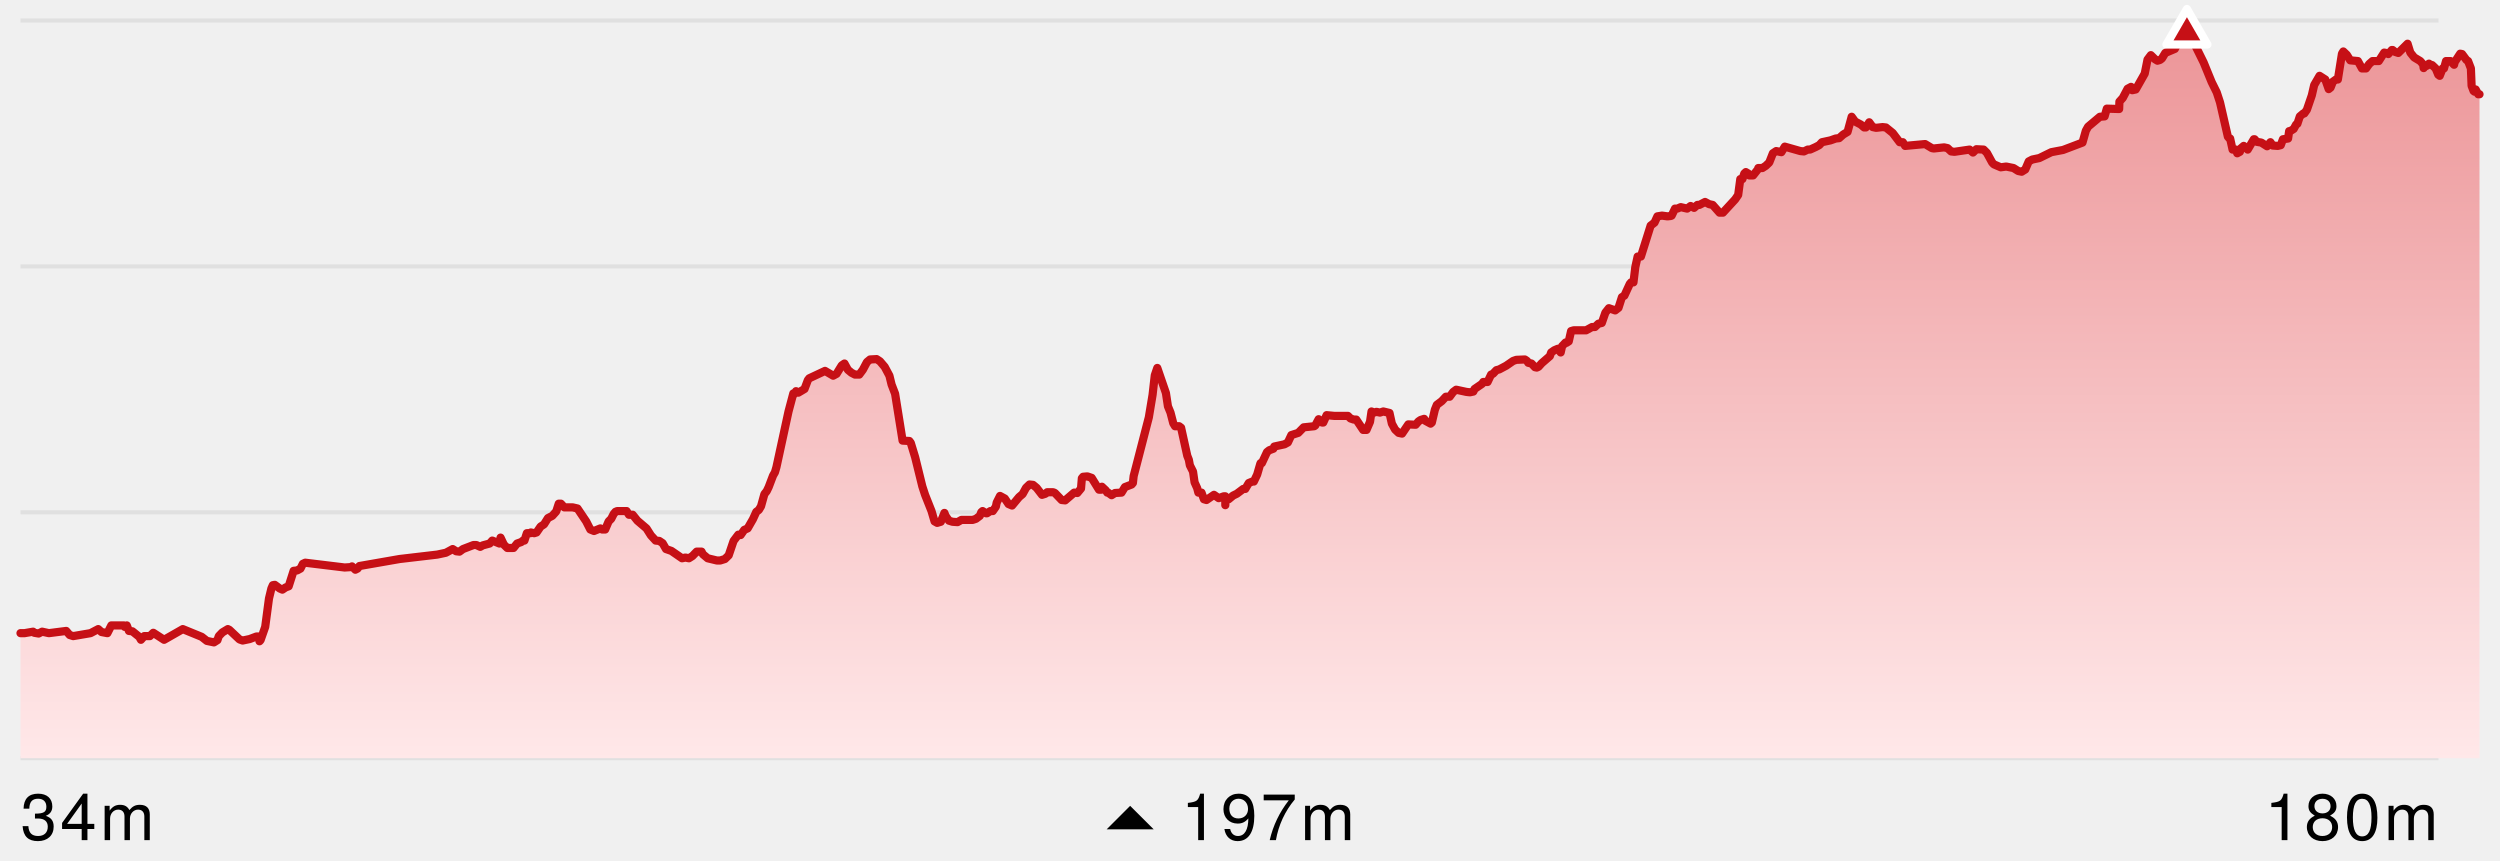
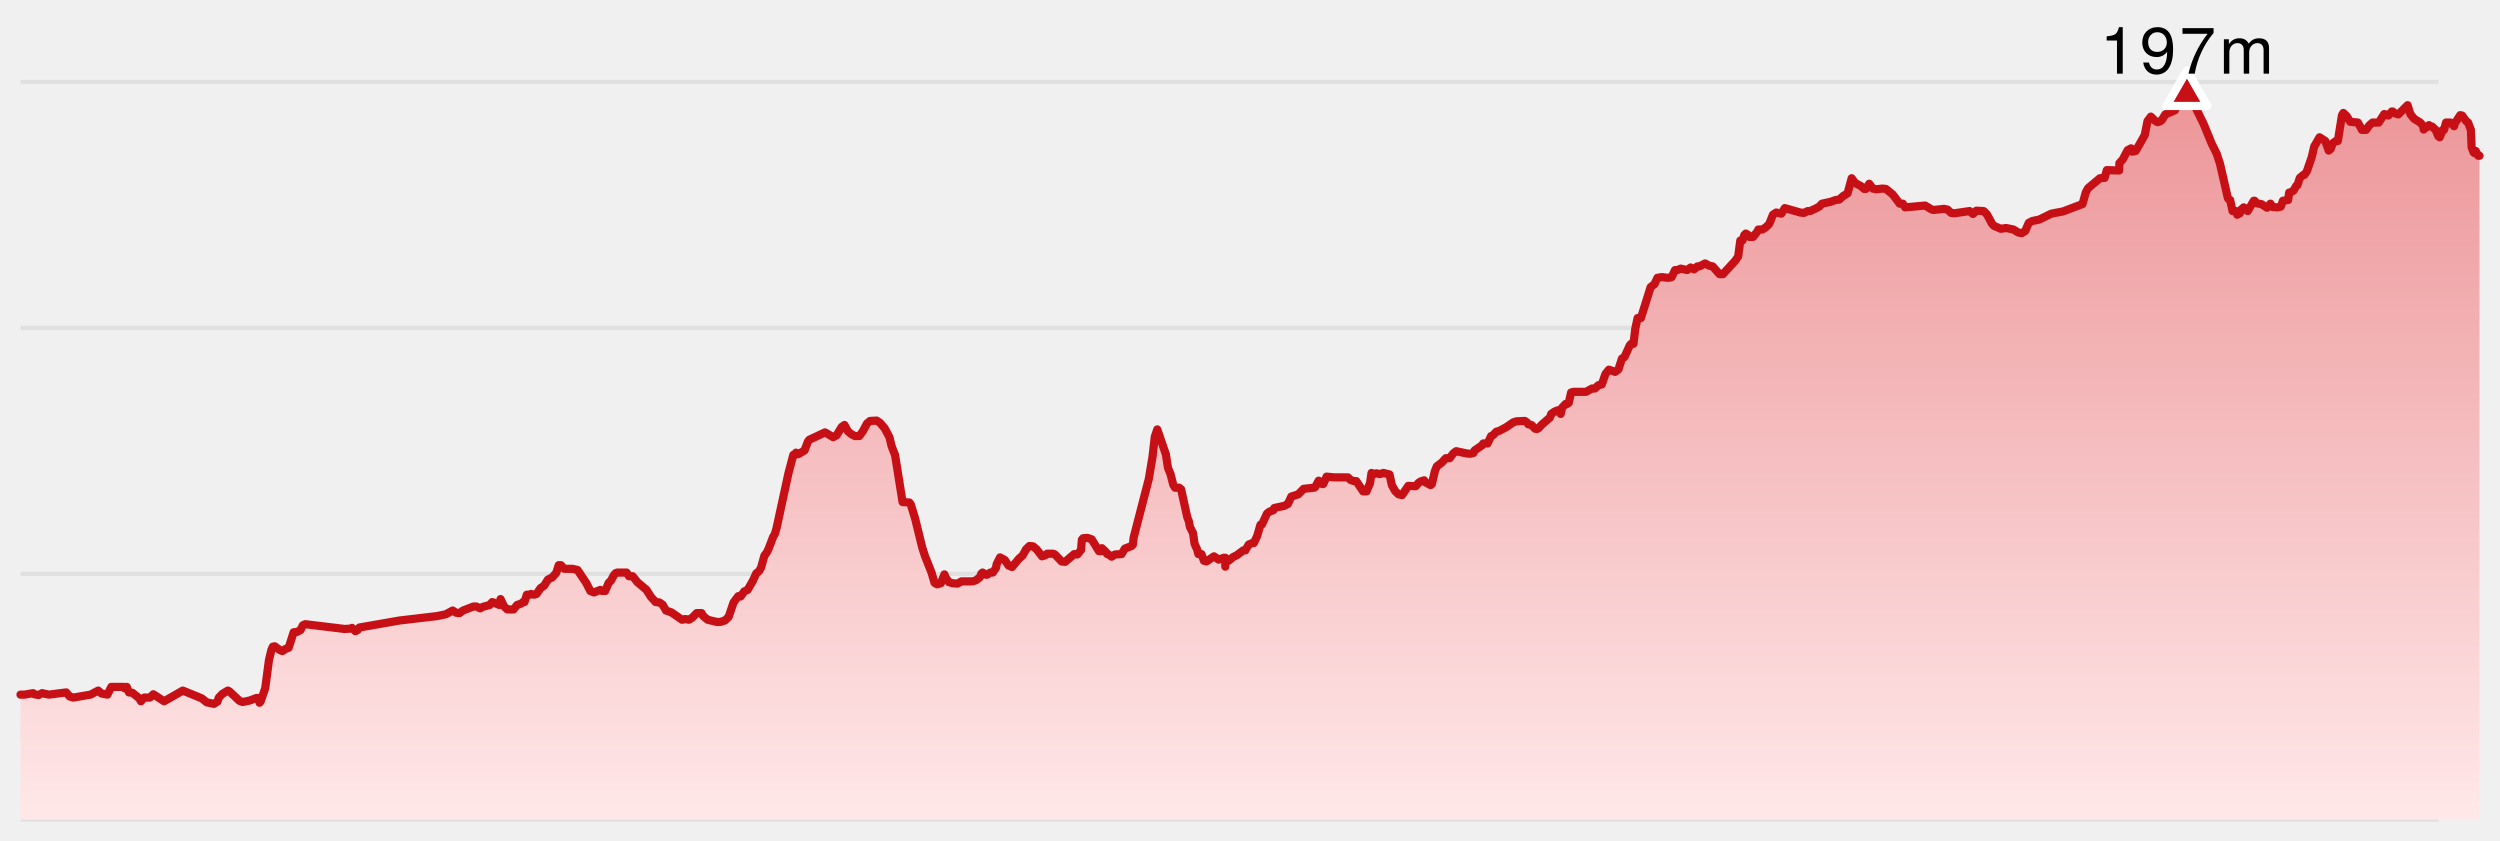
- <svg xmlns="http://www.w3.org/2000/svg" version="1.1" width="610" height="210">
-   <line x1="5" y1="5" x2="595" y2="5" stroke-width="1" stroke="#e0e0e0" />
-   <line x1="5" y1="65" x2="595" y2="65" stroke-width="1" stroke="#e0e0e0" />
-   <line x1="5" y1="125" x2="595" y2="125" stroke-width="1" stroke="#e0e0e0" />
-   <line x1="5" y1="185" x2="595" y2="185" stroke-width="1" stroke="#e0e0e0" />
+ <svg xmlns="http://www.w3.org/2000/svg" version="1.1" width="610" height="205">
+   <line x1="5" y1="20" x2="595" y2="20" stroke-width="1" stroke="#e0e0e0" />
+   <line x1="5" y1="80" x2="595" y2="80" stroke-width="1" stroke="#e0e0e0" />
+   <line x1="5" y1="140" x2="595" y2="140" stroke-width="1" stroke="#e0e0e0" />
+   <line x1="5" y1="200" x2="595" y2="200" stroke-width="1" stroke="#e0e0e0" />
  <defs>
    <linearGradient x1="0" y1="0" x2="0" y2="1" id="SvgjsLinearGradient1004">
      <stop stop-opacity="1" stop-color="#ec9598" offset="0" />
      <stop stop-opacity="1" stop-color="#ffe8e9" offset="1" />
    </linearGradient>
  </defs>
-   <path d="M5 154.49 L5.997 154.49 L8.072 154.13 L8.371 154.4 L9.425 154.58 L10.279 154.13 L11.928 154.49 L16.15 153.95 L17.006 154.94 L17.863 155.21 L22.087 154.49 L23.969 153.5 L24.776 154.22 L26.205 154.49 L27.163 152.6 L30.229 152.6 L30.432 152.96 L30.937 152.6 L31.462 153.95 L32.3 154.04 L33.977 155.39 L34.387 156.11 L35.195 155.21 L36.565 155.21 L37.407 154.4 L40.04 156.11 L44.603 153.5 L49.216 155.39 L50.477 156.38 L52.201 156.74 L53.052 156.2 L53.388 155.21 L54.258 154.31 L55.597 153.5 L55.959 153.68 L58.439 156.02 L59.203 156.29 L60.917 155.93 L62.588 155.3 L63.094 155.3 L63.28 155.48 L63.316 156.47 L63.574 156.2 L64.71 152.96 L65.631 146.03 L66.216 143.6 L66.569 142.79 L67.042 142.7 L68.271 143.6 L68.898 143.87 L69.698 143.33 L70.434 143.06 L71.644 139.28 L72.496 139.19 L73.318 138.74 L73.898 137.57 L74.481 137.3 L84.103 138.47 L85.531 138.38 L85.883 138.2 L86.711 139.01 L87.24 138.74 L87.704 138.11 L97.5 136.4 L106.689 135.32 L108.799 134.87 L110.457 133.97 L111.307 134.51 L112.112 134.6 L112.971 133.97 L115.547 132.98 L116.214 132.98 L117.179 133.43 L117.801 133.07 L119.476 132.62 L120.119 131.9 L121.855 132.62 L122.133 131.18 L122.943 132.89 L123.775 133.7 L125.299 133.7 L126.169 132.62 L127.193 132.26 L127.625 131.9 L127.964 131.9 L128.549 130.1 L129.412 130.1 L129.532 129.92 L130.345 130.1 L130.919 129.92 L131.912 128.48 L132.743 127.94 L133.7 126.41 L134.751 125.87 L135.721 124.79 L136.332 122.9 L136.867 122.9 L137.695 123.8 L139.747 123.8 L140.91 124.07 L143.031 127.22 L144.04 129.2 L144.934 129.56 L146.487 128.93 L146.931 129.2 L147.662 129.2 L148.508 127.22 L149.134 126.59 L149.728 125.42 L150.174 124.88 L150.6 124.7 L152.887 124.7 L153.47 125.6 L154.369 125.6 L155.524 127.04 L157.742 128.93 L158.825 130.64 L159.982 131.9 L160.867 131.99 L161.678 132.53 L162.508 133.97 L163.814 134.42 L166.423 136.22 L167.239 136.04 L168.091 136.22 L168.944 135.68 L169.988 134.6 L171.179 134.6 L171.499 135.23 L172.677 136.22 L174.918 136.76 L175.732 136.76 L176.878 136.4 L177.8 135.5 L178.99 131.99 L180.145 130.46 L180.715 130.55 L181.597 129.29 L182.426 128.93 L183.719 126.68 L184.54 124.88 L185.151 124.43 L185.688 123.53 L186.513 120.56 L187.079 119.84 L187.556 118.85 L188.616 116.06 L189.08 115.25 L189.447 113.99 L192.398 100.4 L193.569 95.99 L193.766 96.17 L194.232 95.45 L194.793 95.81 L196.305 94.91 L197.119 92.75 L197.469 92.3 L201.305 90.5 L203.296 91.67 L204.118 91.22 L205.391 89.15 L206.049 88.7 L206.884 90.23 L207.753 90.95 L208.617 91.4 L209.661 91.4 L210.533 90.23 L211.539 88.34 L212.303 87.71 L213.894 87.62 L214.712 88.16 L215.863 89.51 L217.017 91.67 L217.545 93.83 L218.403 96.08 L220.231 107.51 L221.874 107.6 L222.225 108.05 L223.294 111.56 L225.043 118.67 L225.718 120.74 L227.289 124.7 L228.032 127.22 L228.677 127.58 L229.561 127.31 L230.44 125.15 L230.708 125.87 L231.543 127.04 L232.403 127.31 L233.636 127.4 L234.582 126.86 L237.309 126.86 L238.13 126.59 L239.077 125.87 L239.443 124.97 L239.75 124.7 L240.6 125.24 L240.829 125.24 L241.649 124.7 L242.241 124.7 L242.995 123.62 L243.191 122.63 L244.007 121.01 L245.169 121.64 L246.084 122.99 L246.94 123.35 L248.658 121.28 L249.508 120.56 L250.35 119.03 L251.192 118.22 L252.062 118.31 L252.932 119.03 L254.253 120.74 L255.106 120.47 L255.502 120.11 L256.997 120.11 L257.4 120.29 L259.039 122 L259.899 122.09 L262.099 120.2 L262.869 120.29 L263.765 119.21 L263.974 116.69 L264.279 116.33 L265.325 116.24 L266.372 116.6 L268.15 119.48 L268.759 119.48 L268.861 118.76 L269.818 119.66 L270.163 120.2 L270.382 120.2 L271.233 120.83 L272.071 120.29 L273.648 120.2 L274.473 118.85 L276.117 118.22 L276.423 117.86 L276.612 116.15 L280.314 101.84 L281.226 96.35 L281.766 91.58 L282.38 89.78 L284.484 95.9 L284.976 99.14 L285.603 100.67 L286.276 103.28 L286.713 104 L287.704 104 L288.185 104.36 L289.693 111.2 L290.079 112.19 L290.329 113.54 L291.099 115.07 L291.474 117.68 L292.119 119.12 L292.4 120.2 L293.169 120.2 L293.757 121.82 L294.379 122 L296.209 120.74 L297.369 121.55 L298.584 121.1 L298.972 121.1 L298.976 123.26 L299.011 121.19 L299.786 121.82 L300.872 120.92 L301.788 120.47 L303.345 119.3 L303.847 119.3 L304.695 117.86 L305.554 117.5 L305.935 117.5 L306.75 115.79 L307.508 113.18 L307.59 113 L307.895 113 L309.154 110.3 L309.722 109.85 L310.699 109.49 L310.923 108.95 L313.413 108.41 L314.241 107.96 L315.086 106.16 L316.773 105.62 L318.095 104.27 L320.663 104 L320.921 103.82 L321.745 102.29 L322.598 103.1 L322.872 103.1 L323.695 101.3 L325.599 101.48 L328.899 101.48 L329.535 102.11 L330.331 102.38 L330.925 102.38 L332.61 104.9 L333.426 104.9 L334.282 102.92 L334.648 100.4 L335.294 100.67 L335.846 100.49 L336.714 100.67 L337.526 100.4 L339.038 100.76 L339.615 103.37 L340.405 104.81 L341.266 105.62 L342.102 105.8 L343.625 103.55 L345.414 103.64 L346.107 102.83 L346.633 102.47 L347.493 102.2 L347.748 102.65 L349.064 103.37 L349.369 103.1 L350.111 99.95 L350.588 98.78 L351.784 97.88 L352.786 96.8 L353.715 96.8 L354.585 95.63 L355.311 95.09 L357.821 95.63 L358.67 95.72 L359.497 95.54 L359.798 94.91 L361.633 93.65 L361.918 93.2 L362.97 93.2 L363.825 91.4 L364.27 91.22 L365.125 90.32 L365.814 90.14 L367.507 89.24 L369.202 88.07 L369.989 87.8 L372.064 87.71 L372.604 88.07 L372.889 88.52 L373.689 88.7 L374.543 89.6 L374.968 89.69 L375.383 89.51 L376.193 88.61 L378.163 86.9 L378.492 86 L379.263 85.46 L380.104 85.1 L380.809 86 L381.149 84.47 L381.999 83.57 L382.21 83.66 L382.774 83.3 L383.347 80.78 L383.958 80.6 L386.993 80.6 L388.472 79.79 L389.165 79.79 L390.021 78.98 L390.839 78.8 L391.715 76.28 L392.574 75.2 L394.102 75.74 L394.913 75.11 L395.748 72.5 L396.347 72.14 L397.671 69.26 L397.982 68.9 L398.564 68.9 L399.009 65.21 L399.58 62.6 L400.382 62.6 L402.76 55.04 L403.699 54.32 L404.403 52.79 L405.533 52.61 L406.855 52.79 L407.677 52.7 L407.883 52.61 L408.699 50.9 L409.279 50.9 L410.1 50.54 L411.661 50.9 L412.507 50.27 L413.356 50.72 L414.162 50 L414.65 50 L416.037 49.28 L417.037 49.82 L417.89 50 L419.562 51.89 L420.395 51.89 L423.377 48.65 L424.114 47.57 L424.63 43.7 L425.148 43.7 L425.604 42.35 L425.984 41.99 L426.577 42.35 L426.827 42.8 L427.756 42.8 L428.97 41.27 L429.026 41 L430.02 41 L430.851 40.46 L431.698 39.65 L432.586 37.4 L433.393 36.86 L434.656 37.13 L435.487 35.78 L439.284 36.86 L440.155 36.95 L441.095 36.5 L441.658 36.5 L443.041 35.87 L443.889 35.42 L444.552 34.7 L446.637 34.25 L447.91 33.8 L448.743 33.71 L449.763 32.81 L450.804 32.18 L451.808 28.49 L452.657 29.66 L454.023 30.38 L454.866 31.1 L455.267 31.1 L456.095 29.84 L456.946 31.01 L457.776 31.19 L459.337 31.01 L460.158 31.1 L461.825 32.45 L463.525 34.7 L464.291 34.7 L464.857 35.6 L469.726 35.15 L471.37 36.14 L471.846 36.23 L474.357 35.96 L475.206 36.14 L476.072 36.95 L476.889 37.04 L480.577 36.5 L481.404 37.22 L482.239 36.41 L484.004 36.5 L484.811 37.31 L486.088 39.65 L486.509 40.1 L488.186 40.82 L489.513 40.64 L491.292 41 L492.431 41.72 L493.285 41.9 L494.161 41.36 L495.013 39.38 L495.868 38.93 L497.588 38.57 L500.528 37.13 L503.381 36.59 L508.128 34.79 L508.942 31.91 L509.49 30.92 L512.376 28.49 L513.523 28.4 L514.063 26.51 L517.07 26.6 L517.135 24.8 L517.948 23.9 L519.137 21.65 L519.976 21.2 L520.285 22.01 L521.118 21.83 L523.313 17.96 L523.996 14.54 L524.807 13.46 L525.823 14.45 L526.415 14.81 L527.034 14.63 L527.503 14.27 L528.328 12.92 L530.661 11.93 L531.314 10.58 L531.504 10.4 L532.189 10.4 L532.553 9.77 L533.022 8.33 L533.611 7.97 L534.455 8.33 L535.094 10.4 L535.65 11.12 L537.694 15.26 L539.644 20.03 L540.889 22.55 L541.683 24.98 L543.601 33.35 L543.982 33.8 L544.155 33.8 L544.746 36.5 L545.556 36.5 L545.886 37.4 L546.532 37.04 L546.731 36.23 L547.473 35.6 L548.442 36.5 L549.929 33.98 L550.117 33.98 L550.671 34.61 L551.762 34.79 L553.168 35.69 L553.982 34.7 L554.536 35.51 L555.762 35.6 L556.505 35.42 L557.036 33.98 L558.294 33.8 L558.548 32 L558.809 32 L559.657 31.46 L560.257 30.38 L560.563 30.2 L561.159 28.4 L562.016 27.68 L562.248 27.68 L562.878 26.78 L564.081 23.27 L564.662 20.75 L565.97 18.5 L567.372 19.4 L568.204 21.74 L568.655 21.38 L569.22 19.94 L569.964 19.4 L570.439 19.4 L571.439 13.1 L571.766 12.56 L572.617 13.37 L573.458 14.72 L575.329 14.9 L576.318 16.7 L577.308 16.7 L578.077 15.62 L578.896 14.9 L580.418 14.9 L581.747 12.83 L582.619 13.01 L582.745 13.19 L583.606 12.2 L583.799 12.2 L584.36 12.65 L585.184 12.92 L587.451 10.67 L588.116 12.83 L589.05 14 L590.544 14.9 L591.241 15.71 L591.374 16.61 L591.542 16.34 L592.416 15.89 L592.667 15.53 L592.814 15.71 L593.451 15.89 L594.303 16.7 L594.94 18.23 L595.293 18.5 L596.005 16.7 L596.331 16.7 L596.833 14.9 L597.924 14.9 L598.796 15.8 L598.937 15.17 L600.291 13.1 L600.743 13.19 L601.809 14.63 L602.209 14.9 L602.899 16.7 L603.07 20.93 L603.553 22.19 L603.785 22.37 L604.059 21.83 L604.69 23 L605 23 L 605 185 L 5 185 Z" fill="url(#SvgjsLinearGradient1004)" stroke="none" />
-   <path d="M5 154.49 L5.997 154.49 L8.072 154.13 L8.371 154.4 L9.425 154.58 L10.279 154.13 L11.928 154.49 L16.15 153.95 L17.006 154.94 L17.863 155.21 L22.087 154.49 L23.969 153.5 L24.776 154.22 L26.205 154.49 L27.163 152.6 L30.229 152.6 L30.432 152.96 L30.937 152.6 L31.462 153.95 L32.3 154.04 L33.977 155.39 L34.387 156.11 L35.195 155.21 L36.565 155.21 L37.407 154.4 L40.04 156.11 L44.603 153.5 L49.216 155.39 L50.477 156.38 L52.201 156.74 L53.052 156.2 L53.388 155.21 L54.258 154.31 L55.597 153.5 L55.959 153.68 L58.439 156.02 L59.203 156.29 L60.917 155.93 L62.588 155.3 L63.094 155.3 L63.28 155.48 L63.316 156.47 L63.574 156.2 L64.71 152.96 L65.631 146.03 L66.216 143.6 L66.569 142.79 L67.042 142.7 L68.271 143.6 L68.898 143.87 L69.698 143.33 L70.434 143.06 L71.644 139.28 L72.496 139.19 L73.318 138.74 L73.898 137.57 L74.481 137.3 L84.103 138.47 L85.531 138.38 L85.883 138.2 L86.711 139.01 L87.24 138.74 L87.704 138.11 L97.5 136.4 L106.689 135.32 L108.799 134.87 L110.457 133.97 L111.307 134.51 L112.112 134.6 L112.971 133.97 L115.547 132.98 L116.214 132.98 L117.179 133.43 L117.801 133.07 L119.476 132.62 L120.119 131.9 L121.855 132.62 L122.133 131.18 L122.943 132.89 L123.775 133.7 L125.299 133.7 L126.169 132.62 L127.193 132.26 L127.625 131.9 L127.964 131.9 L128.549 130.1 L129.412 130.1 L129.532 129.92 L130.345 130.1 L130.919 129.92 L131.912 128.48 L132.743 127.94 L133.7 126.41 L134.751 125.87 L135.721 124.79 L136.332 122.9 L136.867 122.9 L137.695 123.8 L139.747 123.8 L140.91 124.07 L143.031 127.22 L144.04 129.2 L144.934 129.56 L146.487 128.93 L146.931 129.2 L147.662 129.2 L148.508 127.22 L149.134 126.59 L149.728 125.42 L150.174 124.88 L150.6 124.7 L152.887 124.7 L153.47 125.6 L154.369 125.6 L155.524 127.04 L157.742 128.93 L158.825 130.64 L159.982 131.9 L160.867 131.99 L161.678 132.53 L162.508 133.97 L163.814 134.42 L166.423 136.22 L167.239 136.04 L168.091 136.22 L168.944 135.68 L169.988 134.6 L171.179 134.6 L171.499 135.23 L172.677 136.22 L174.918 136.76 L175.732 136.76 L176.878 136.4 L177.8 135.5 L178.99 131.99 L180.145 130.46 L180.715 130.55 L181.597 129.29 L182.426 128.93 L183.719 126.68 L184.54 124.88 L185.151 124.43 L185.688 123.53 L186.513 120.56 L187.079 119.84 L187.556 118.85 L188.616 116.06 L189.08 115.25 L189.447 113.99 L192.398 100.4 L193.569 95.99 L193.766 96.17 L194.232 95.45 L194.793 95.81 L196.305 94.91 L197.119 92.75 L197.469 92.3 L201.305 90.5 L203.296 91.67 L204.118 91.22 L205.391 89.15 L206.049 88.7 L206.884 90.23 L207.753 90.95 L208.617 91.4 L209.661 91.4 L210.533 90.23 L211.539 88.34 L212.303 87.71 L213.894 87.62 L214.712 88.16 L215.863 89.51 L217.017 91.67 L217.545 93.83 L218.403 96.08 L220.231 107.51 L221.874 107.6 L222.225 108.05 L223.294 111.56 L225.043 118.67 L225.718 120.74 L227.289 124.7 L228.032 127.22 L228.677 127.58 L229.561 127.31 L230.44 125.15 L230.708 125.87 L231.543 127.04 L232.403 127.31 L233.636 127.4 L234.582 126.86 L237.309 126.86 L238.13 126.59 L239.077 125.87 L239.443 124.97 L239.75 124.7 L240.6 125.24 L240.829 125.24 L241.649 124.7 L242.241 124.7 L242.995 123.62 L243.191 122.63 L244.007 121.01 L245.169 121.64 L246.084 122.99 L246.94 123.35 L248.658 121.28 L249.508 120.56 L250.35 119.03 L251.192 118.22 L252.062 118.31 L252.932 119.03 L254.253 120.74 L255.106 120.47 L255.502 120.11 L256.997 120.11 L257.4 120.29 L259.039 122 L259.899 122.09 L262.099 120.2 L262.869 120.29 L263.765 119.21 L263.974 116.69 L264.279 116.33 L265.325 116.24 L266.372 116.6 L268.15 119.48 L268.759 119.48 L268.861 118.76 L269.818 119.66 L270.163 120.2 L270.382 120.2 L271.233 120.83 L272.071 120.29 L273.648 120.2 L274.473 118.85 L276.117 118.22 L276.423 117.86 L276.612 116.15 L280.314 101.84 L281.226 96.35 L281.766 91.58 L282.38 89.78 L284.484 95.9 L284.976 99.14 L285.603 100.67 L286.276 103.28 L286.713 104 L287.704 104 L288.185 104.36 L289.693 111.2 L290.079 112.19 L290.329 113.54 L291.099 115.07 L291.474 117.68 L292.119 119.12 L292.4 120.2 L293.169 120.2 L293.757 121.82 L294.379 122 L296.209 120.74 L297.369 121.55 L298.584 121.1 L298.972 121.1 L298.976 123.26 L299.011 121.19 L299.786 121.82 L300.872 120.92 L301.788 120.47 L303.345 119.3 L303.847 119.3 L304.695 117.86 L305.554 117.5 L305.935 117.5 L306.75 115.79 L307.508 113.18 L307.59 113 L307.895 113 L309.154 110.3 L309.722 109.85 L310.699 109.49 L310.923 108.95 L313.413 108.41 L314.241 107.96 L315.086 106.16 L316.773 105.62 L318.095 104.27 L320.663 104 L320.921 103.82 L321.745 102.29 L322.598 103.1 L322.872 103.1 L323.695 101.3 L325.599 101.48 L328.899 101.48 L329.535 102.11 L330.331 102.38 L330.925 102.38 L332.61 104.9 L333.426 104.9 L334.282 102.92 L334.648 100.4 L335.294 100.67 L335.846 100.49 L336.714 100.67 L337.526 100.4 L339.038 100.76 L339.615 103.37 L340.405 104.81 L341.266 105.62 L342.102 105.8 L343.625 103.55 L345.414 103.64 L346.107 102.83 L346.633 102.47 L347.493 102.2 L347.748 102.65 L349.064 103.37 L349.369 103.1 L350.111 99.95 L350.588 98.78 L351.784 97.88 L352.786 96.8 L353.715 96.8 L354.585 95.63 L355.311 95.09 L357.821 95.63 L358.67 95.72 L359.497 95.54 L359.798 94.91 L361.633 93.65 L361.918 93.2 L362.97 93.2 L363.825 91.4 L364.27 91.22 L365.125 90.32 L365.814 90.14 L367.507 89.24 L369.202 88.07 L369.989 87.8 L372.064 87.71 L372.604 88.07 L372.889 88.52 L373.689 88.7 L374.543 89.6 L374.968 89.69 L375.383 89.51 L376.193 88.61 L378.163 86.9 L378.492 86 L379.263 85.46 L380.104 85.1 L380.809 86 L381.149 84.47 L381.999 83.57 L382.21 83.66 L382.774 83.3 L383.347 80.78 L383.958 80.6 L386.993 80.6 L388.472 79.79 L389.165 79.79 L390.021 78.98 L390.839 78.8 L391.715 76.28 L392.574 75.2 L394.102 75.74 L394.913 75.11 L395.748 72.5 L396.347 72.14 L397.671 69.26 L397.982 68.9 L398.564 68.9 L399.009 65.21 L399.58 62.6 L400.382 62.6 L402.76 55.04 L403.699 54.32 L404.403 52.79 L405.533 52.61 L406.855 52.79 L407.677 52.7 L407.883 52.61 L408.699 50.9 L409.279 50.9 L410.1 50.54 L411.661 50.9 L412.507 50.27 L413.356 50.72 L414.162 50 L414.65 50 L416.037 49.28 L417.037 49.82 L417.89 50 L419.562 51.89 L420.395 51.89 L423.377 48.65 L424.114 47.57 L424.63 43.7 L425.148 43.7 L425.604 42.35 L425.984 41.99 L426.577 42.35 L426.827 42.8 L427.756 42.8 L428.97 41.27 L429.026 41 L430.02 41 L430.851 40.46 L431.698 39.65 L432.586 37.4 L433.393 36.86 L434.656 37.13 L435.487 35.78 L439.284 36.86 L440.155 36.95 L441.095 36.5 L441.658 36.5 L443.041 35.87 L443.889 35.42 L444.552 34.7 L446.637 34.25 L447.91 33.8 L448.743 33.71 L449.763 32.81 L450.804 32.18 L451.808 28.49 L452.657 29.66 L454.023 30.38 L454.866 31.1 L455.267 31.1 L456.095 29.84 L456.946 31.01 L457.776 31.19 L459.337 31.01 L460.158 31.1 L461.825 32.45 L463.525 34.7 L464.291 34.7 L464.857 35.6 L469.726 35.15 L471.37 36.14 L471.846 36.23 L474.357 35.96 L475.206 36.14 L476.072 36.95 L476.889 37.04 L480.577 36.5 L481.404 37.22 L482.239 36.41 L484.004 36.5 L484.811 37.31 L486.088 39.65 L486.509 40.1 L488.186 40.82 L489.513 40.64 L491.292 41 L492.431 41.72 L493.285 41.9 L494.161 41.36 L495.013 39.38 L495.868 38.93 L497.588 38.57 L500.528 37.13 L503.381 36.59 L508.128 34.79 L508.942 31.91 L509.49 30.92 L512.376 28.49 L513.523 28.4 L514.063 26.51 L517.07 26.6 L517.135 24.8 L517.948 23.9 L519.137 21.65 L519.976 21.2 L520.285 22.01 L521.118 21.83 L523.313 17.96 L523.996 14.54 L524.807 13.46 L525.823 14.45 L526.415 14.81 L527.034 14.63 L527.503 14.27 L528.328 12.92 L530.661 11.93 L531.314 10.58 L531.504 10.4 L532.189 10.4 L532.553 9.77 L533.022 8.33 L533.611 7.97 L534.455 8.33 L535.094 10.4 L535.65 11.12 L537.694 15.26 L539.644 20.03 L540.889 22.55 L541.683 24.98 L543.601 33.35 L543.982 33.8 L544.155 33.8 L544.746 36.5 L545.556 36.5 L545.886 37.4 L546.532 37.04 L546.731 36.23 L547.473 35.6 L548.442 36.5 L549.929 33.98 L550.117 33.98 L550.671 34.61 L551.762 34.79 L553.168 35.69 L553.982 34.7 L554.536 35.51 L555.762 35.6 L556.505 35.42 L557.036 33.98 L558.294 33.8 L558.548 32 L558.809 32 L559.657 31.46 L560.257 30.38 L560.563 30.2 L561.159 28.4 L562.016 27.68 L562.248 27.68 L562.878 26.78 L564.081 23.27 L564.662 20.75 L565.97 18.5 L567.372 19.4 L568.204 21.74 L568.655 21.38 L569.22 19.94 L569.964 19.4 L570.439 19.4 L571.439 13.1 L571.766 12.56 L572.617 13.37 L573.458 14.72 L575.329 14.9 L576.318 16.7 L577.308 16.7 L578.077 15.62 L578.896 14.9 L580.418 14.9 L581.747 12.83 L582.619 13.01 L582.745 13.19 L583.606 12.2 L583.799 12.2 L584.36 12.65 L585.184 12.92 L587.451 10.67 L588.116 12.83 L589.05 14 L590.544 14.9 L591.241 15.71 L591.374 16.61 L591.542 16.34 L592.416 15.89 L592.667 15.53 L592.814 15.71 L593.451 15.89 L594.303 16.7 L594.94 18.23 L595.293 18.5 L596.005 16.7 L596.331 16.7 L596.833 14.9 L597.924 14.9 L598.796 15.8 L598.937 15.17 L600.291 13.1 L600.743 13.19 L601.809 14.63 L602.209 14.9 L602.899 16.7 L603.07 20.93 L603.553 22.19 L603.785 22.37 L604.059 21.83 L604.69 23 L605 23" fill="none" stroke-linejoin="round" stroke-linecap="round" stroke-width="2" stroke="#c61016" />
+   <path d="M5 169.49 L5.997 169.49 L8.072 169.13 L8.371 169.4 L9.425 169.58 L10.279 169.13 L11.928 169.49 L16.15 168.95 L17.006 169.94 L17.863 170.21 L22.087 169.49 L23.969 168.5 L24.776 169.22 L26.205 169.49 L27.163 167.6 L30.229 167.6 L30.432 167.96 L30.937 167.6 L31.462 168.95 L32.3 169.04 L33.977 170.39 L34.387 171.11 L35.195 170.21 L36.565 170.21 L37.407 169.4 L40.04 171.11 L44.603 168.5 L49.216 170.39 L50.477 171.38 L52.201 171.74 L53.052 171.2 L53.388 170.21 L54.258 169.31 L55.597 168.5 L55.959 168.68 L58.439 171.02 L59.203 171.29 L60.917 170.93 L62.588 170.3 L63.094 170.3 L63.28 170.48 L63.316 171.47 L63.574 171.2 L64.71 167.96 L65.631 161.03 L66.216 158.6 L66.569 157.79 L67.042 157.7 L68.271 158.6 L68.898 158.87 L69.698 158.33 L70.434 158.06 L71.644 154.28 L72.496 154.19 L73.318 153.74 L73.898 152.57 L74.481 152.3 L84.103 153.47 L85.531 153.38 L85.883 153.2 L86.711 154.01 L87.24 153.74 L87.704 153.11 L97.5 151.4 L106.689 150.32 L108.799 149.87 L110.457 148.97 L111.307 149.51 L112.112 149.6 L112.971 148.97 L115.547 147.98 L116.214 147.98 L117.179 148.43 L117.801 148.07 L119.476 147.62 L120.119 146.9 L121.855 147.62 L122.133 146.18 L122.943 147.89 L123.775 148.7 L125.299 148.7 L126.169 147.62 L127.193 147.26 L127.625 146.9 L127.964 146.9 L128.549 145.1 L129.412 145.1 L129.532 144.92 L130.345 145.1 L130.919 144.92 L131.912 143.48 L132.743 142.94 L133.7 141.41 L134.751 140.87 L135.721 139.79 L136.332 137.9 L136.867 137.9 L137.695 138.8 L139.747 138.8 L140.91 139.07 L143.031 142.22 L144.04 144.2 L144.934 144.56 L146.487 143.93 L146.931 144.2 L147.662 144.2 L148.508 142.22 L149.134 141.59 L149.728 140.42 L150.174 139.88 L150.6 139.7 L152.887 139.7 L153.47 140.6 L154.369 140.6 L155.524 142.04 L157.742 143.93 L158.825 145.64 L159.982 146.9 L160.867 146.99 L161.678 147.53 L162.508 148.97 L163.814 149.42 L166.423 151.22 L167.239 151.04 L168.091 151.22 L168.944 150.68 L169.988 149.6 L171.179 149.6 L171.499 150.23 L172.677 151.22 L174.918 151.76 L175.732 151.76 L176.878 151.4 L177.8 150.5 L178.99 146.99 L180.145 145.46 L180.715 145.55 L181.597 144.29 L182.426 143.93 L183.719 141.68 L184.54 139.88 L185.151 139.43 L185.688 138.53 L186.513 135.56 L187.079 134.84 L187.556 133.85 L188.616 131.06 L189.08 130.25 L189.447 128.99 L192.398 115.4 L193.569 110.99 L193.766 111.17 L194.232 110.45 L194.793 110.81 L196.305 109.91 L197.119 107.75 L197.469 107.3 L201.305 105.5 L203.296 106.67 L204.118 106.22 L205.391 104.15 L206.049 103.7 L206.884 105.23 L207.753 105.95 L208.617 106.4 L209.661 106.4 L210.533 105.23 L211.539 103.34 L212.303 102.71 L213.894 102.62 L214.712 103.16 L215.863 104.51 L217.017 106.67 L217.545 108.83 L218.403 111.08 L220.231 122.51 L221.874 122.6 L222.225 123.05 L223.294 126.56 L225.043 133.67 L225.718 135.74 L227.289 139.7 L228.032 142.22 L228.677 142.58 L229.561 142.31 L230.44 140.15 L230.708 140.87 L231.543 142.04 L232.403 142.31 L233.636 142.4 L234.582 141.86 L237.309 141.86 L238.13 141.59 L239.077 140.87 L239.443 139.97 L239.75 139.7 L240.6 140.24 L240.829 140.24 L241.649 139.7 L242.241 139.7 L242.995 138.62 L243.191 137.63 L244.007 136.01 L245.169 136.64 L246.084 137.99 L246.94 138.35 L248.658 136.28 L249.508 135.56 L250.35 134.03 L251.192 133.22 L252.062 133.31 L252.932 134.03 L254.253 135.74 L255.106 135.47 L255.502 135.11 L256.997 135.11 L257.4 135.29 L259.039 137 L259.899 137.09 L262.099 135.2 L262.869 135.29 L263.765 134.21 L263.974 131.69 L264.279 131.33 L265.325 131.24 L266.372 131.6 L268.15 134.48 L268.759 134.48 L268.861 133.76 L269.818 134.66 L270.163 135.2 L270.382 135.2 L271.233 135.83 L272.071 135.29 L273.648 135.2 L274.473 133.85 L276.117 133.22 L276.423 132.86 L276.612 131.15 L280.314 116.84 L281.226 111.35 L281.766 106.58 L282.38 104.78 L284.484 110.9 L284.976 114.14 L285.603 115.67 L286.276 118.28 L286.713 119 L287.704 119 L288.185 119.36 L289.693 126.2 L290.079 127.19 L290.329 128.54 L291.099 130.07 L291.474 132.68 L292.119 134.12 L292.4 135.2 L293.169 135.2 L293.757 136.82 L294.379 137 L296.209 135.74 L297.369 136.55 L298.584 136.1 L298.972 136.1 L298.976 138.26 L299.011 136.19 L299.786 136.82 L300.872 135.92 L301.788 135.47 L303.345 134.3 L303.847 134.3 L304.695 132.86 L305.554 132.5 L305.935 132.5 L306.75 130.79 L307.508 128.18 L307.59 128 L307.895 128 L309.154 125.3 L309.722 124.85 L310.699 124.49 L310.923 123.95 L313.413 123.41 L314.241 122.96 L315.086 121.16 L316.773 120.62 L318.095 119.27 L320.663 119 L320.921 118.82 L321.745 117.29 L322.598 118.1 L322.872 118.1 L323.695 116.3 L325.599 116.48 L328.899 116.48 L329.535 117.11 L330.331 117.38 L330.925 117.38 L332.61 119.9 L333.426 119.9 L334.282 117.92 L334.648 115.4 L335.294 115.67 L335.846 115.49 L336.714 115.67 L337.526 115.4 L339.038 115.76 L339.615 118.37 L340.405 119.81 L341.266 120.62 L342.102 120.8 L343.625 118.55 L345.414 118.64 L346.107 117.83 L346.633 117.47 L347.493 117.2 L347.748 117.65 L349.064 118.37 L349.369 118.1 L350.111 114.95 L350.588 113.78 L351.784 112.88 L352.786 111.8 L353.715 111.8 L354.585 110.63 L355.311 110.09 L357.821 110.63 L358.67 110.72 L359.497 110.54 L359.798 109.91 L361.633 108.65 L361.918 108.2 L362.97 108.2 L363.825 106.4 L364.27 106.22 L365.125 105.32 L365.814 105.14 L367.507 104.24 L369.202 103.07 L369.989 102.8 L372.064 102.71 L372.604 103.07 L372.889 103.52 L373.689 103.7 L374.543 104.6 L374.968 104.69 L375.383 104.51 L376.193 103.61 L378.163 101.9 L378.492 101 L379.263 100.46 L380.104 100.1 L380.809 101 L381.149 99.47 L381.999 98.57 L382.21 98.66 L382.774 98.3 L383.347 95.78 L383.958 95.6 L386.993 95.6 L388.472 94.79 L389.165 94.79 L390.021 93.98 L390.839 93.8 L391.715 91.28 L392.574 90.2 L394.102 90.74 L394.913 90.11 L395.748 87.5 L396.347 87.14 L397.671 84.26 L397.982 83.9 L398.564 83.9 L399.009 80.21 L399.58 77.6 L400.382 77.6 L402.76 70.04 L403.699 69.32 L404.403 67.79 L405.533 67.61 L406.855 67.79 L407.677 67.7 L407.883 67.61 L408.699 65.9 L409.279 65.9 L410.1 65.54 L411.661 65.9 L412.507 65.27 L413.356 65.72 L414.162 65 L414.65 65 L416.037 64.28 L417.037 64.82 L417.89 65 L419.562 66.89 L420.395 66.89 L423.377 63.65 L424.114 62.57 L424.63 58.7 L425.148 58.7 L425.604 57.35 L425.984 56.99 L426.577 57.35 L426.827 57.8 L427.756 57.8 L428.97 56.27 L429.026 56 L430.02 56 L430.851 55.46 L431.698 54.65 L432.586 52.4 L433.393 51.86 L434.656 52.13 L435.487 50.78 L439.284 51.86 L440.155 51.95 L441.095 51.5 L441.658 51.5 L443.041 50.87 L443.889 50.42 L444.552 49.7 L446.637 49.25 L447.91 48.8 L448.743 48.71 L449.763 47.81 L450.804 47.18 L451.808 43.49 L452.657 44.66 L454.023 45.38 L454.866 46.1 L455.267 46.1 L456.095 44.84 L456.946 46.01 L457.776 46.19 L459.337 46.01 L460.158 46.1 L461.825 47.45 L463.525 49.7 L464.291 49.7 L464.857 50.6 L469.726 50.15 L471.37 51.14 L471.846 51.23 L474.357 50.96 L475.206 51.14 L476.072 51.95 L476.889 52.04 L480.577 51.5 L481.404 52.22 L482.239 51.41 L484.004 51.5 L484.811 52.31 L486.088 54.65 L486.509 55.1 L488.186 55.82 L489.513 55.64 L491.292 56 L492.431 56.72 L493.285 56.9 L494.161 56.36 L495.013 54.38 L495.868 53.93 L497.588 53.57 L500.528 52.13 L503.381 51.59 L508.128 49.79 L508.942 46.91 L509.49 45.92 L512.376 43.49 L513.523 43.4 L514.063 41.51 L517.07 41.6 L517.135 39.8 L517.948 38.9 L519.137 36.65 L519.976 36.2 L520.285 37.01 L521.118 36.83 L523.313 32.96 L523.996 29.54 L524.807 28.46 L525.823 29.45 L526.415 29.81 L527.034 29.63 L527.503 29.27 L528.328 27.92 L530.661 26.93 L531.314 25.58 L531.504 25.4 L532.189 25.4 L532.553 24.77 L533.022 23.33 L533.611 22.97 L534.455 23.33 L535.094 25.4 L535.65 26.12 L537.694 30.26 L539.644 35.03 L540.889 37.55 L541.683 39.98 L543.601 48.35 L543.982 48.8 L544.155 48.8 L544.746 51.5 L545.556 51.5 L545.886 52.4 L546.532 52.04 L546.731 51.23 L547.473 50.6 L548.442 51.5 L549.929 48.98 L550.117 48.98 L550.671 49.61 L551.762 49.79 L553.168 50.69 L553.982 49.7 L554.536 50.51 L555.762 50.6 L556.505 50.42 L557.036 48.98 L558.294 48.8 L558.548 47 L558.809 47 L559.657 46.46 L560.257 45.38 L560.563 45.2 L561.159 43.4 L562.016 42.68 L562.248 42.68 L562.878 41.78 L564.081 38.27 L564.662 35.75 L565.97 33.5 L567.372 34.4 L568.204 36.74 L568.655 36.38 L569.22 34.94 L569.964 34.4 L570.439 34.4 L571.439 28.1 L571.766 27.56 L572.617 28.37 L573.458 29.72 L575.329 29.9 L576.318 31.7 L577.308 31.7 L578.077 30.62 L578.896 29.9 L580.418 29.9 L581.747 27.83 L582.619 28.01 L582.745 28.19 L583.606 27.2 L583.799 27.2 L584.36 27.65 L585.184 27.92 L587.451 25.67 L588.116 27.83 L589.05 29 L590.544 29.9 L591.241 30.71 L591.374 31.61 L591.542 31.34 L592.416 30.89 L592.667 30.53 L592.814 30.71 L593.451 30.89 L594.303 31.7 L594.94 33.23 L595.293 33.5 L596.005 31.7 L596.331 31.7 L596.833 29.9 L597.924 29.9 L598.796 30.8 L598.937 30.17 L600.291 28.1 L600.743 28.19 L601.809 29.63 L602.209 29.9 L602.899 31.7 L603.07 35.93 L603.553 37.19 L603.785 37.37 L604.059 36.83 L604.69 38 L605 38 L 605 200 L 5 200 Z" fill="url(#SvgjsLinearGradient1004)" stroke="none" />
+   <path d="M5 169.49 L5.997 169.49 L8.072 169.13 L8.371 169.4 L9.425 169.58 L10.279 169.13 L11.928 169.49 L16.15 168.95 L17.006 169.94 L17.863 170.21 L22.087 169.49 L23.969 168.5 L24.776 169.22 L26.205 169.49 L27.163 167.6 L30.229 167.6 L30.432 167.96 L30.937 167.6 L31.462 168.95 L32.3 169.04 L33.977 170.39 L34.387 171.11 L35.195 170.21 L36.565 170.21 L37.407 169.4 L40.04 171.11 L44.603 168.5 L49.216 170.39 L50.477 171.38 L52.201 171.74 L53.052 171.2 L53.388 170.21 L54.258 169.31 L55.597 168.5 L55.959 168.68 L58.439 171.02 L59.203 171.29 L60.917 170.93 L62.588 170.3 L63.094 170.3 L63.28 170.48 L63.316 171.47 L63.574 171.2 L64.71 167.96 L65.631 161.03 L66.216 158.6 L66.569 157.79 L67.042 157.7 L68.271 158.6 L68.898 158.87 L69.698 158.33 L70.434 158.06 L71.644 154.28 L72.496 154.19 L73.318 153.74 L73.898 152.57 L74.481 152.3 L84.103 153.47 L85.531 153.38 L85.883 153.2 L86.711 154.01 L87.24 153.74 L87.704 153.11 L97.5 151.4 L106.689 150.32 L108.799 149.87 L110.457 148.97 L111.307 149.51 L112.112 149.6 L112.971 148.97 L115.547 147.98 L116.214 147.98 L117.179 148.43 L117.801 148.07 L119.476 147.62 L120.119 146.9 L121.855 147.62 L122.133 146.18 L122.943 147.89 L123.775 148.7 L125.299 148.7 L126.169 147.62 L127.193 147.26 L127.625 146.9 L127.964 146.9 L128.549 145.1 L129.412 145.1 L129.532 144.92 L130.345 145.1 L130.919 144.92 L131.912 143.48 L132.743 142.94 L133.7 141.41 L134.751 140.87 L135.721 139.79 L136.332 137.9 L136.867 137.9 L137.695 138.8 L139.747 138.8 L140.91 139.07 L143.031 142.22 L144.04 144.2 L144.934 144.56 L146.487 143.93 L146.931 144.2 L147.662 144.2 L148.508 142.22 L149.134 141.59 L149.728 140.42 L150.174 139.88 L150.6 139.7 L152.887 139.7 L153.47 140.6 L154.369 140.6 L155.524 142.04 L157.742 143.93 L158.825 145.64 L159.982 146.9 L160.867 146.99 L161.678 147.53 L162.508 148.97 L163.814 149.42 L166.423 151.22 L167.239 151.04 L168.091 151.22 L168.944 150.68 L169.988 149.6 L171.179 149.6 L171.499 150.23 L172.677 151.22 L174.918 151.76 L175.732 151.76 L176.878 151.4 L177.8 150.5 L178.99 146.99 L180.145 145.46 L180.715 145.55 L181.597 144.29 L182.426 143.93 L183.719 141.68 L184.54 139.88 L185.151 139.43 L185.688 138.53 L186.513 135.56 L187.079 134.84 L187.556 133.85 L188.616 131.06 L189.08 130.25 L189.447 128.99 L192.398 115.4 L193.569 110.99 L193.766 111.17 L194.232 110.45 L194.793 110.81 L196.305 109.91 L197.119 107.75 L197.469 107.3 L201.305 105.5 L203.296 106.67 L204.118 106.22 L205.391 104.15 L206.049 103.7 L206.884 105.23 L207.753 105.95 L208.617 106.4 L209.661 106.4 L210.533 105.23 L211.539 103.34 L212.303 102.71 L213.894 102.62 L214.712 103.16 L215.863 104.51 L217.017 106.67 L217.545 108.83 L218.403 111.08 L220.231 122.51 L221.874 122.6 L222.225 123.05 L223.294 126.56 L225.043 133.67 L225.718 135.74 L227.289 139.7 L228.032 142.22 L228.677 142.58 L229.561 142.31 L230.44 140.15 L230.708 140.87 L231.543 142.04 L232.403 142.31 L233.636 142.4 L234.582 141.86 L237.309 141.86 L238.13 141.59 L239.077 140.87 L239.443 139.97 L239.75 139.7 L240.6 140.24 L240.829 140.24 L241.649 139.7 L242.241 139.7 L242.995 138.62 L243.191 137.63 L244.007 136.01 L245.169 136.64 L246.084 137.99 L246.94 138.35 L248.658 136.28 L249.508 135.56 L250.35 134.03 L251.192 133.22 L252.062 133.31 L252.932 134.03 L254.253 135.74 L255.106 135.47 L255.502 135.11 L256.997 135.11 L257.4 135.29 L259.039 137 L259.899 137.09 L262.099 135.2 L262.869 135.29 L263.765 134.21 L263.974 131.69 L264.279 131.33 L265.325 131.24 L266.372 131.6 L268.15 134.48 L268.759 134.48 L268.861 133.76 L269.818 134.66 L270.163 135.2 L270.382 135.2 L271.233 135.83 L272.071 135.29 L273.648 135.2 L274.473 133.85 L276.117 133.22 L276.423 132.86 L276.612 131.15 L280.314 116.84 L281.226 111.35 L281.766 106.58 L282.38 104.78 L284.484 110.9 L284.976 114.14 L285.603 115.67 L286.276 118.28 L286.713 119 L287.704 119 L288.185 119.36 L289.693 126.2 L290.079 127.19 L290.329 128.54 L291.099 130.07 L291.474 132.68 L292.119 134.12 L292.4 135.2 L293.169 135.2 L293.757 136.82 L294.379 137 L296.209 135.74 L297.369 136.55 L298.584 136.1 L298.972 136.1 L298.976 138.26 L299.011 136.19 L299.786 136.82 L300.872 135.92 L301.788 135.47 L303.345 134.3 L303.847 134.3 L304.695 132.86 L305.554 132.5 L305.935 132.5 L306.75 130.79 L307.508 128.18 L307.59 128 L307.895 128 L309.154 125.3 L309.722 124.85 L310.699 124.49 L310.923 123.95 L313.413 123.41 L314.241 122.96 L315.086 121.16 L316.773 120.62 L318.095 119.27 L320.663 119 L320.921 118.82 L321.745 117.29 L322.598 118.1 L322.872 118.1 L323.695 116.3 L325.599 116.48 L328.899 116.48 L329.535 117.11 L330.331 117.38 L330.925 117.38 L332.61 119.9 L333.426 119.9 L334.282 117.92 L334.648 115.4 L335.294 115.67 L335.846 115.49 L336.714 115.67 L337.526 115.4 L339.038 115.76 L339.615 118.37 L340.405 119.81 L341.266 120.62 L342.102 120.8 L343.625 118.55 L345.414 118.64 L346.107 117.83 L346.633 117.47 L347.493 117.2 L347.748 117.65 L349.064 118.37 L349.369 118.1 L350.111 114.95 L350.588 113.78 L351.784 112.88 L352.786 111.8 L353.715 111.8 L354.585 110.63 L355.311 110.09 L357.821 110.63 L358.67 110.72 L359.497 110.54 L359.798 109.91 L361.633 108.65 L361.918 108.2 L362.97 108.2 L363.825 106.4 L364.27 106.22 L365.125 105.32 L365.814 105.14 L367.507 104.24 L369.202 103.07 L369.989 102.8 L372.064 102.71 L372.604 103.07 L372.889 103.52 L373.689 103.7 L374.543 104.6 L374.968 104.69 L375.383 104.51 L376.193 103.61 L378.163 101.9 L378.492 101 L379.263 100.46 L380.104 100.1 L380.809 101 L381.149 99.47 L381.999 98.57 L382.21 98.66 L382.774 98.3 L383.347 95.78 L383.958 95.6 L386.993 95.6 L388.472 94.79 L389.165 94.79 L390.021 93.98 L390.839 93.8 L391.715 91.28 L392.574 90.2 L394.102 90.74 L394.913 90.11 L395.748 87.5 L396.347 87.14 L397.671 84.26 L397.982 83.9 L398.564 83.9 L399.009 80.21 L399.58 77.6 L400.382 77.6 L402.76 70.04 L403.699 69.32 L404.403 67.79 L405.533 67.61 L406.855 67.79 L407.677 67.7 L407.883 67.61 L408.699 65.9 L409.279 65.9 L410.1 65.54 L411.661 65.9 L412.507 65.27 L413.356 65.72 L414.162 65 L414.65 65 L416.037 64.28 L417.037 64.82 L417.89 65 L419.562 66.89 L420.395 66.89 L423.377 63.65 L424.114 62.57 L424.63 58.7 L425.148 58.7 L425.604 57.35 L425.984 56.99 L426.577 57.35 L426.827 57.8 L427.756 57.8 L428.97 56.27 L429.026 56 L430.02 56 L430.851 55.46 L431.698 54.65 L432.586 52.4 L433.393 51.86 L434.656 52.13 L435.487 50.78 L439.284 51.86 L440.155 51.95 L441.095 51.5 L441.658 51.5 L443.041 50.87 L443.889 50.42 L444.552 49.7 L446.637 49.25 L447.91 48.8 L448.743 48.71 L449.763 47.81 L450.804 47.18 L451.808 43.49 L452.657 44.66 L454.023 45.38 L454.866 46.1 L455.267 46.1 L456.095 44.84 L456.946 46.01 L457.776 46.19 L459.337 46.01 L460.158 46.1 L461.825 47.45 L463.525 49.7 L464.291 49.7 L464.857 50.6 L469.726 50.15 L471.37 51.14 L471.846 51.23 L474.357 50.96 L475.206 51.14 L476.072 51.95 L476.889 52.04 L480.577 51.5 L481.404 52.22 L482.239 51.41 L484.004 51.5 L484.811 52.31 L486.088 54.65 L486.509 55.1 L488.186 55.82 L489.513 55.64 L491.292 56 L492.431 56.72 L493.285 56.9 L494.161 56.36 L495.013 54.38 L495.868 53.93 L497.588 53.57 L500.528 52.13 L503.381 51.59 L508.128 49.79 L508.942 46.91 L509.49 45.92 L512.376 43.49 L513.523 43.4 L514.063 41.51 L517.07 41.6 L517.135 39.8 L517.948 38.9 L519.137 36.65 L519.976 36.2 L520.285 37.01 L521.118 36.83 L523.313 32.96 L523.996 29.54 L524.807 28.46 L525.823 29.45 L526.415 29.81 L527.034 29.63 L527.503 29.27 L528.328 27.92 L530.661 26.93 L531.314 25.58 L531.504 25.4 L532.189 25.4 L532.553 24.77 L533.022 23.33 L533.611 22.97 L534.455 23.33 L535.094 25.4 L535.65 26.12 L537.694 30.26 L539.644 35.03 L540.889 37.55 L541.683 39.98 L543.601 48.35 L543.982 48.8 L544.155 48.8 L544.746 51.5 L545.556 51.5 L545.886 52.4 L546.532 52.04 L546.731 51.23 L547.473 50.6 L548.442 51.5 L549.929 48.98 L550.117 48.98 L550.671 49.61 L551.762 49.79 L553.168 50.69 L553.982 49.7 L554.536 50.51 L555.762 50.6 L556.505 50.42 L557.036 48.98 L558.294 48.8 L558.548 47 L558.809 47 L559.657 46.46 L560.257 45.38 L560.563 45.2 L561.159 43.4 L562.016 42.68 L562.248 42.68 L562.878 41.78 L564.081 38.27 L564.662 35.75 L565.97 33.5 L567.372 34.4 L568.204 36.74 L568.655 36.38 L569.22 34.94 L569.964 34.4 L570.439 34.4 L571.439 28.1 L571.766 27.56 L572.617 28.37 L573.458 29.72 L575.329 29.9 L576.318 31.7 L577.308 31.7 L578.077 30.62 L578.896 29.9 L580.418 29.9 L581.747 27.83 L582.619 28.01 L582.745 28.19 L583.606 27.2 L583.799 27.2 L584.36 27.65 L585.184 27.92 L587.451 25.67 L588.116 27.83 L589.05 29 L590.544 29.9 L591.241 30.71 L591.374 31.61 L591.542 31.34 L592.416 30.89 L592.667 30.53 L592.814 30.71 L593.451 30.89 L594.303 31.7 L594.94 33.23 L595.293 33.5 L596.005 31.7 L596.331 31.7 L596.833 29.9 L597.924 29.9 L598.796 30.8 L598.937 30.17 L600.291 28.1 L600.743 28.19 L601.809 29.63 L602.209 29.9 L602.899 31.7 L603.07 35.93 L603.553 37.19 L603.785 37.37 L604.059 36.83 L604.69 38 L605 38" fill="none" stroke-linejoin="round" stroke-linecap="round" stroke-width="2" stroke="#c61016" />
+   <polygon points="533.611,17.196 528.611,25.857 538.611,25.857" fill="#c61016" stroke-linejoin="round" stroke-width="2" stroke="white" />
  <style>
    .label {
      font-family: Helvetica Neue, sans-serif;
      font-size: 16px;
      font-weight: 300;
      letter-spacing: 0.05em;
      dominant-baseline: alphabetical;
    }
  </style>
-   <text x="5" y="205" class="label" text-anchor="start">
-     <tspan dy="0" x="5">34m</tspan>
+   <text x="533.611" y="17.97" class="label" text-anchor="middle">
+     <tspan dy="0" x="533.611">197m</tspan>
  </text>
-   <text x="300" y="205" class="label" text-anchor="middle">
-     <tspan dy="0" x="300">⏶ 197m</tspan>
-   </text>
-   <text x="595" y="205" class="label" text-anchor="end">
-     <tspan dy="0" x="595">180m</tspan>
-   </text>
-   <polygon points="533.611,2.196 528.611,10.857 538.611,10.857" fill="#c61016" stroke-linejoin="round" stroke-width="2" stroke="white" />
</svg>
